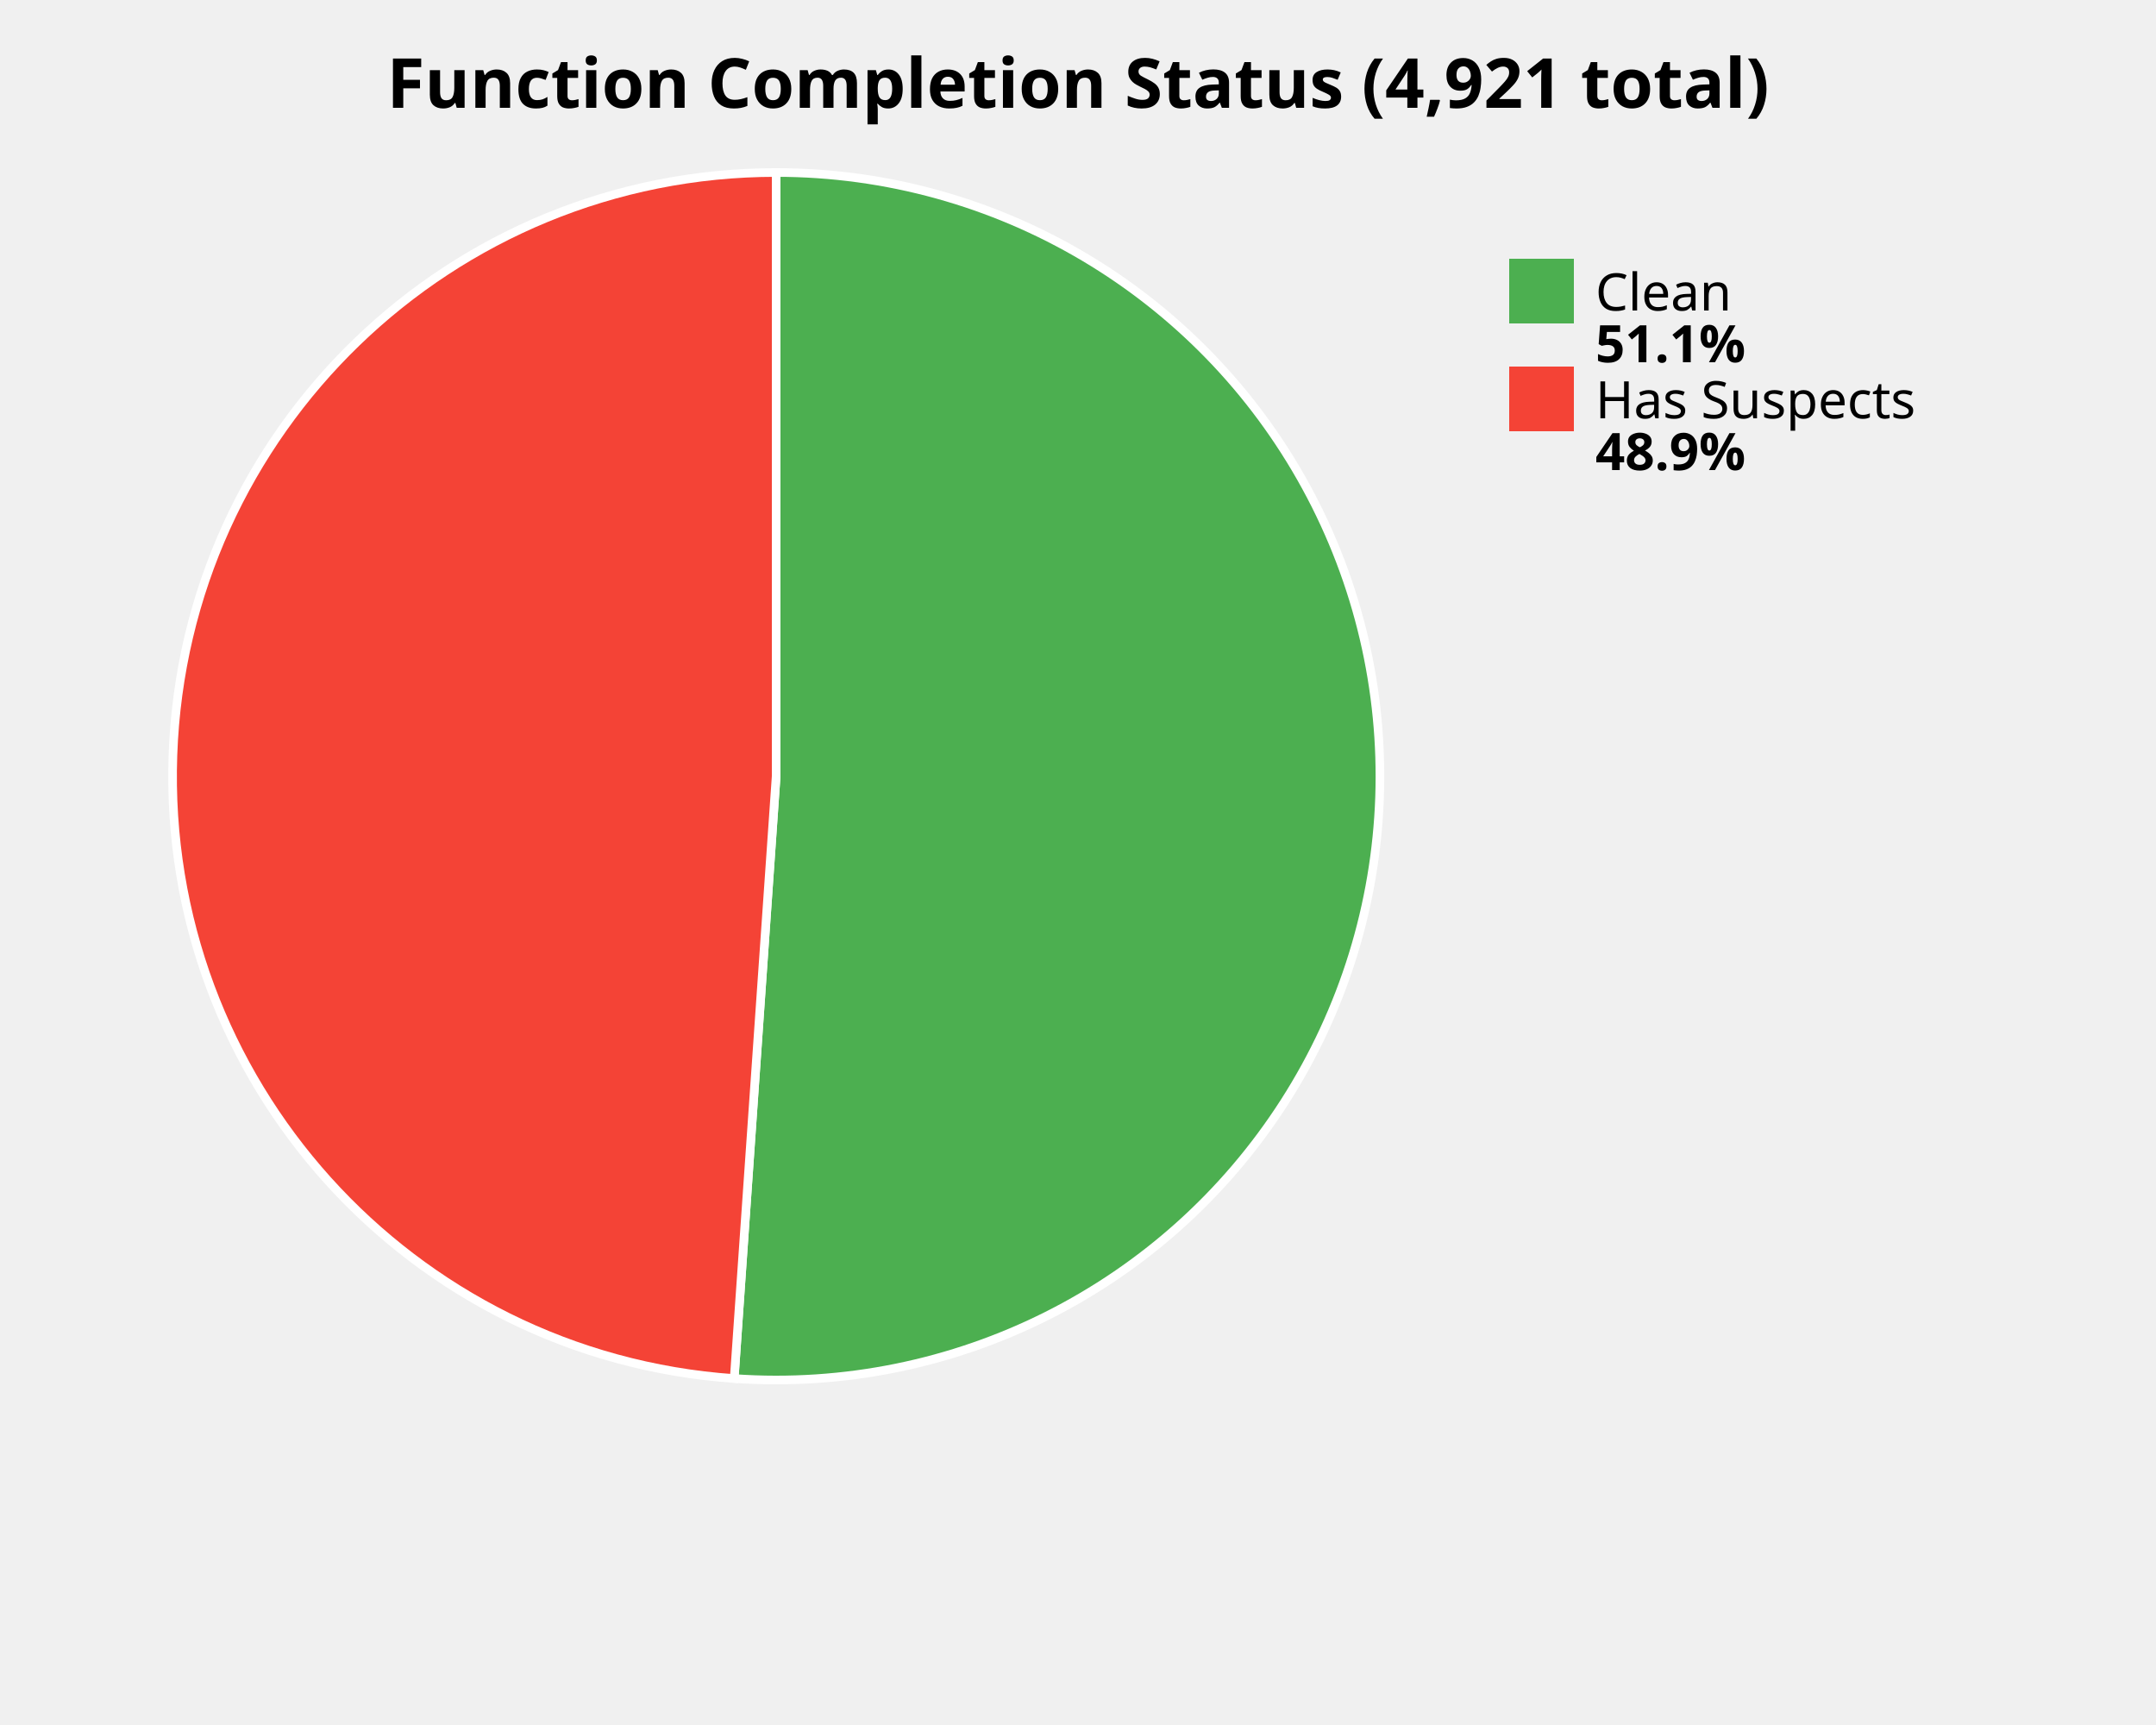
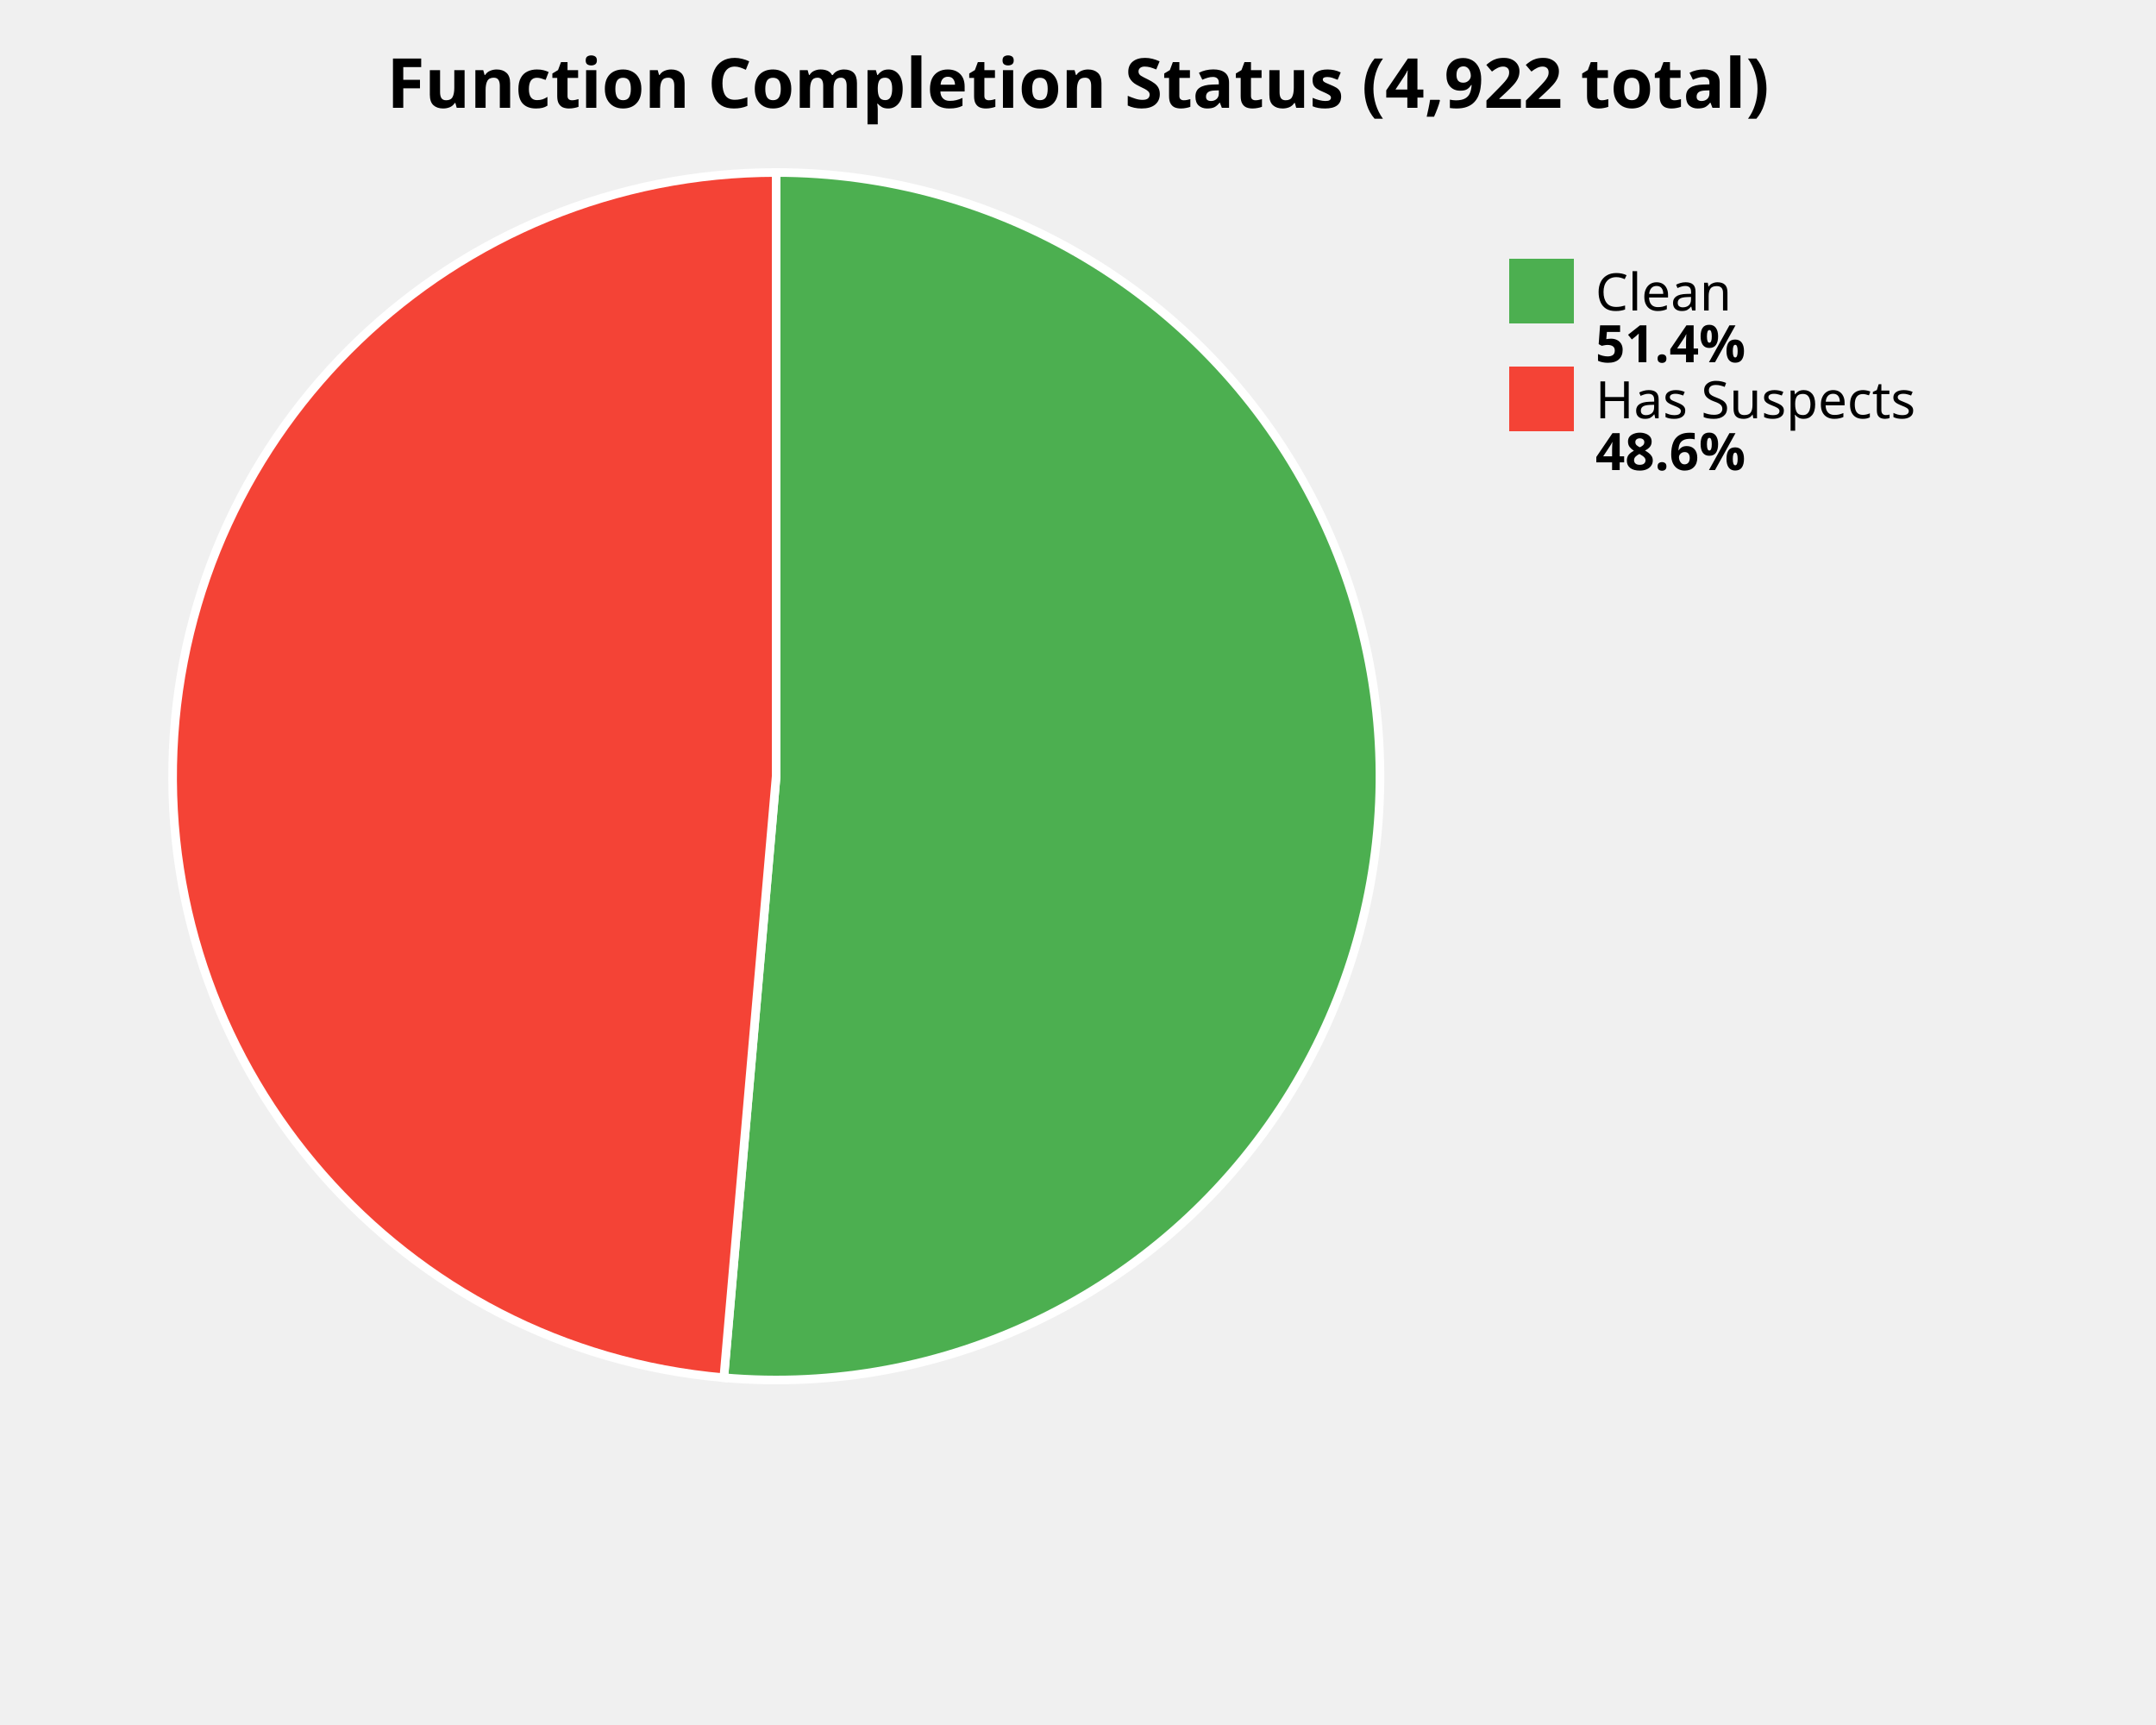
<svg xmlns="http://www.w3.org/2000/svg" width="500" height="400" viewBox="0 0 500 400">
  <style>
    .title { font: bold 16px sans-serif; }
    .label { font: 12px sans-serif; }
    .value { font: bold 12px sans-serif; }
  </style>
  <rect width="100%%" height="100%%" fill="white" />
-   <text x="250" y="25" class="title" text-anchor="middle">Function Completion Status (4,921 total)</text>
-   <path d="M 180,180 L 180.00,40.00 A 140,140 0 1,1 170.27,319.66 Z" fill="#4CAF50" stroke="white" stroke-width="2" />
-   <path d="M 180,180 L 170.27,319.66 A 140,140 0 0,1 180.00,40.00 Z" fill="#F44336" stroke="white" stroke-width="2" />
+   <text x="250" y="25" class="title" text-anchor="middle">Function Completion Status (4,922 total)</text>
+   <path d="M 180,180 L 180.00,40.00 A 140,140 0 1,1 167.86,319.47 Z" fill="#4CAF50" stroke="white" stroke-width="2" />
+   <path d="M 180,180 L 167.86,319.47 A 140,140 0 0,1 180.00,40.00 Z" fill="#F44336" stroke="white" stroke-width="2" />
  <rect x="350" y="60" width="15" height="15" fill="#4CAF50" />
  <text x="370" y="72" class="label">Clean</text>
-   <text x="370" y="84" class="value">51.1%</text>
+   <text x="370" y="84" class="value">51.4%</text>
  <rect x="350" y="85" width="15" height="15" fill="#F44336" />
  <text x="370" y="97" class="label">Has Suspects</text>
-   <text x="370" y="109" class="value">48.9%</text>
+   <text x="370" y="109" class="value">48.6%</text>
</svg>
